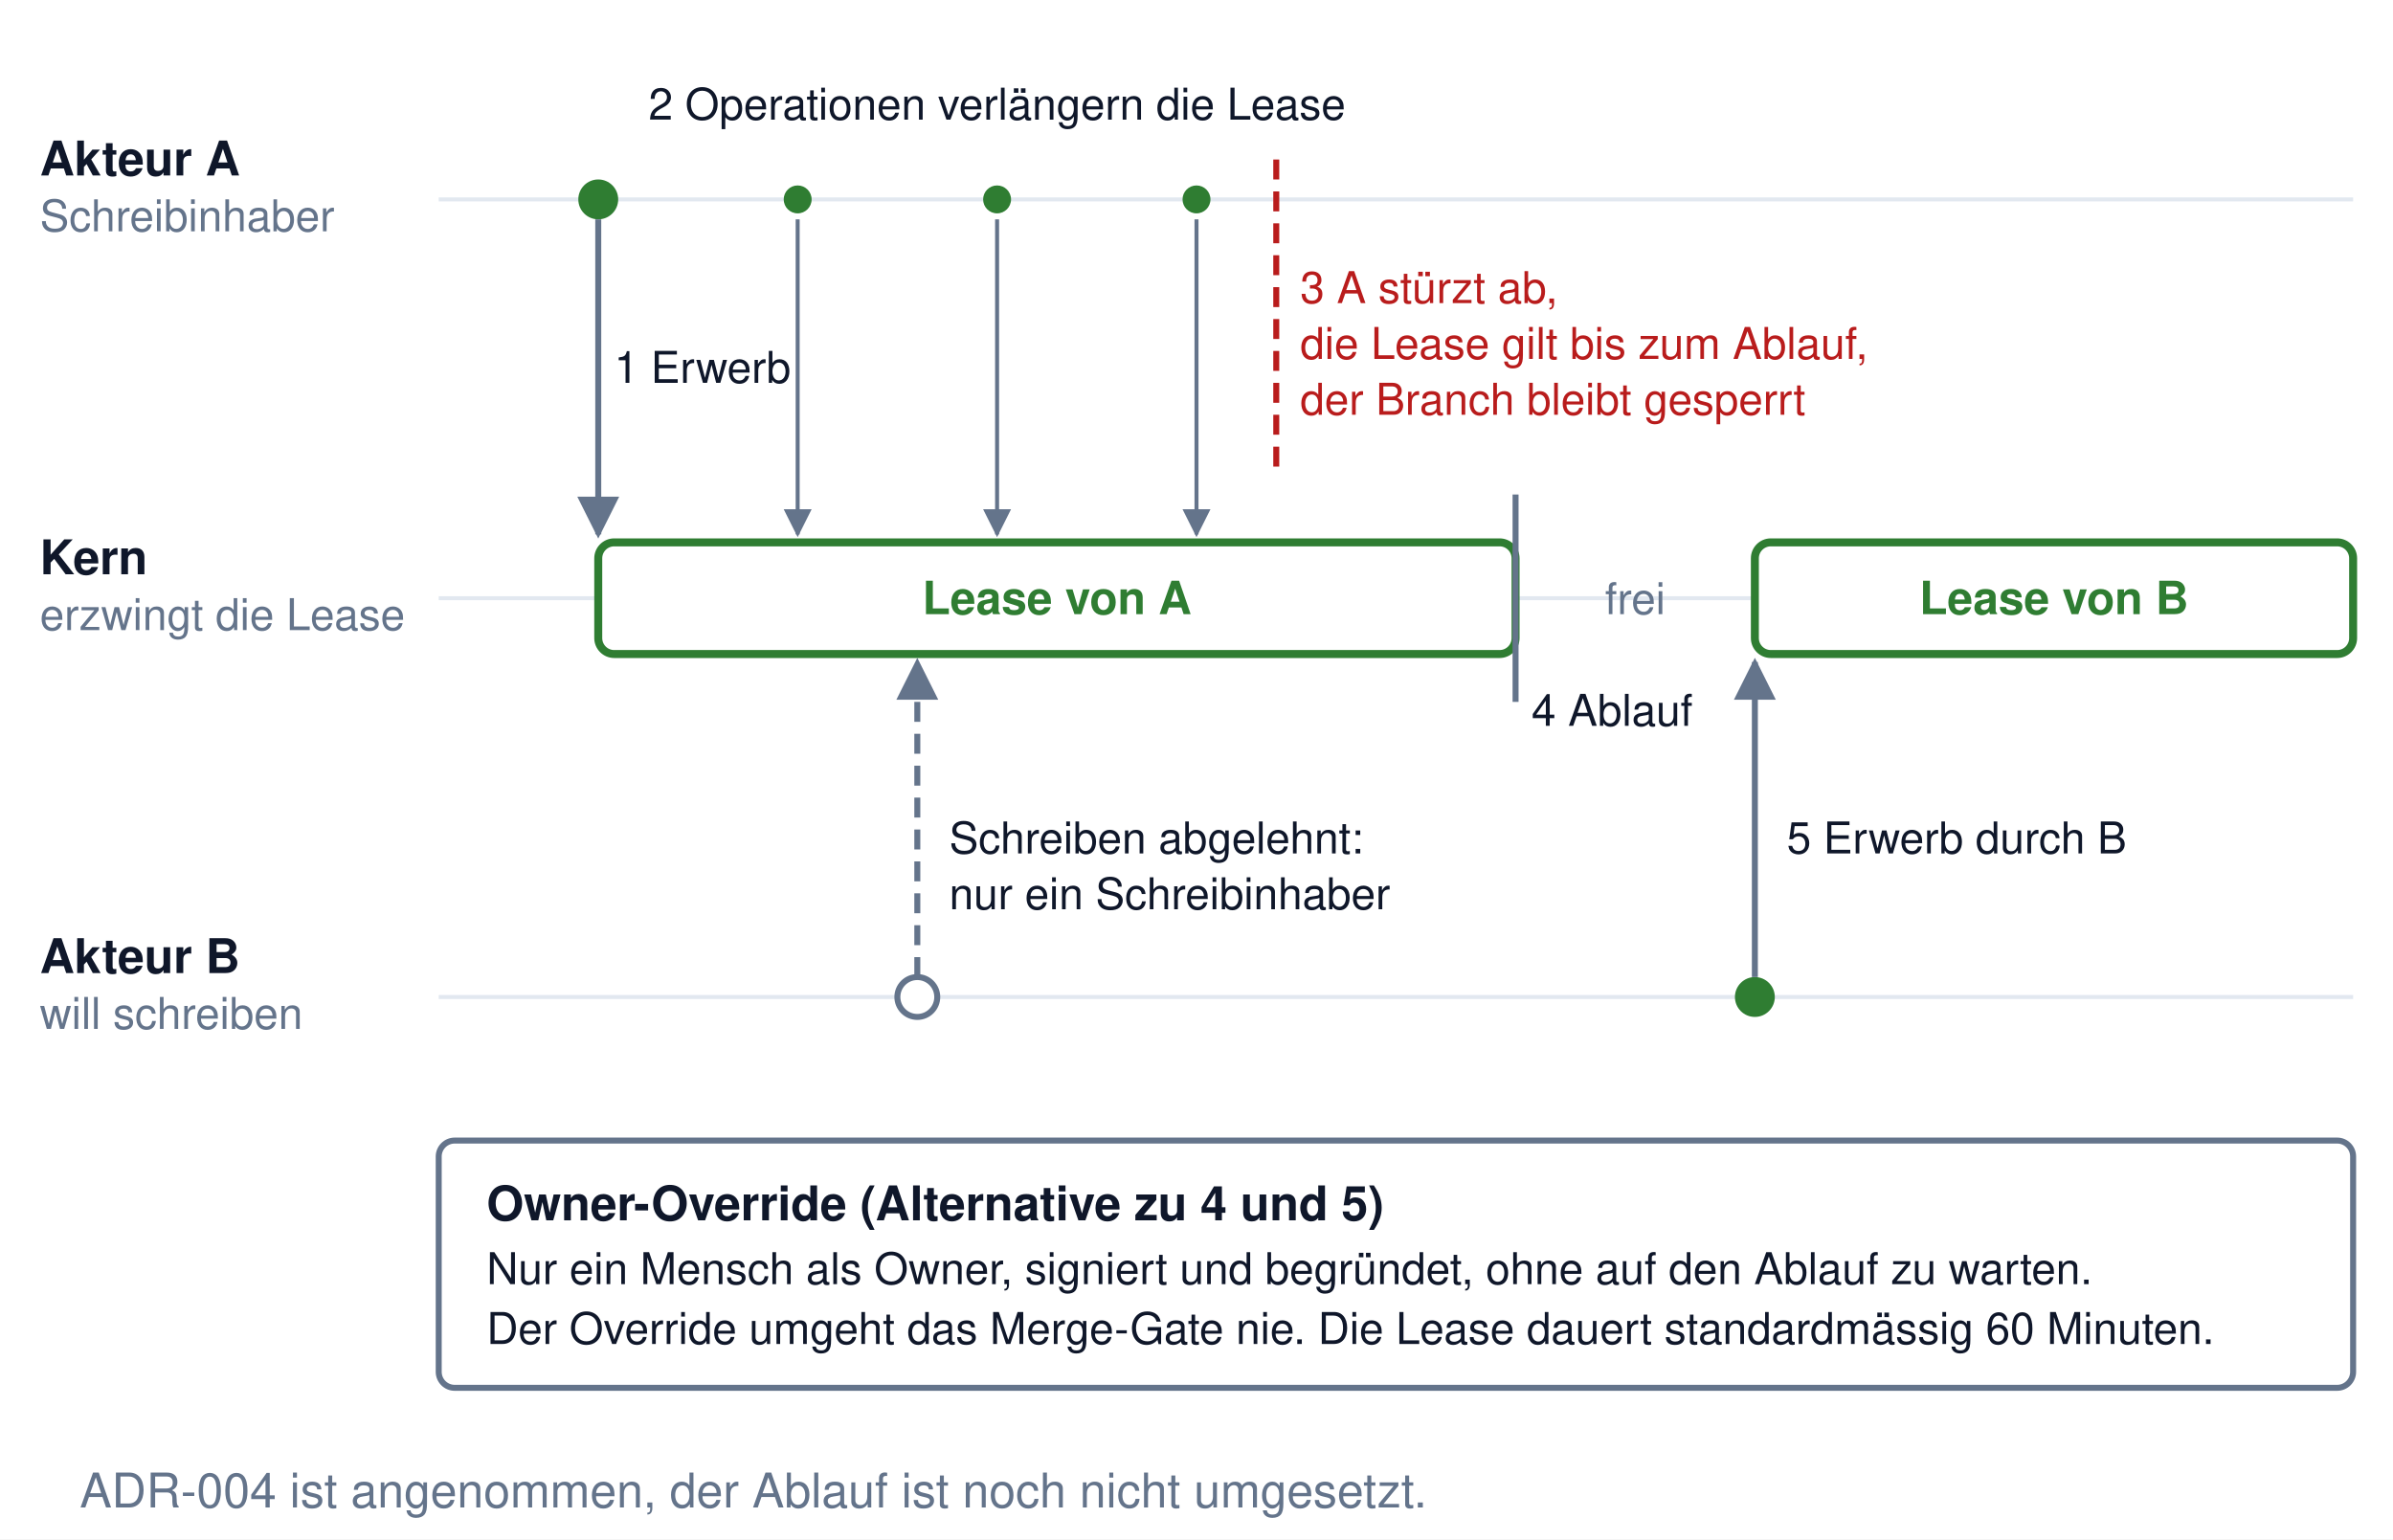
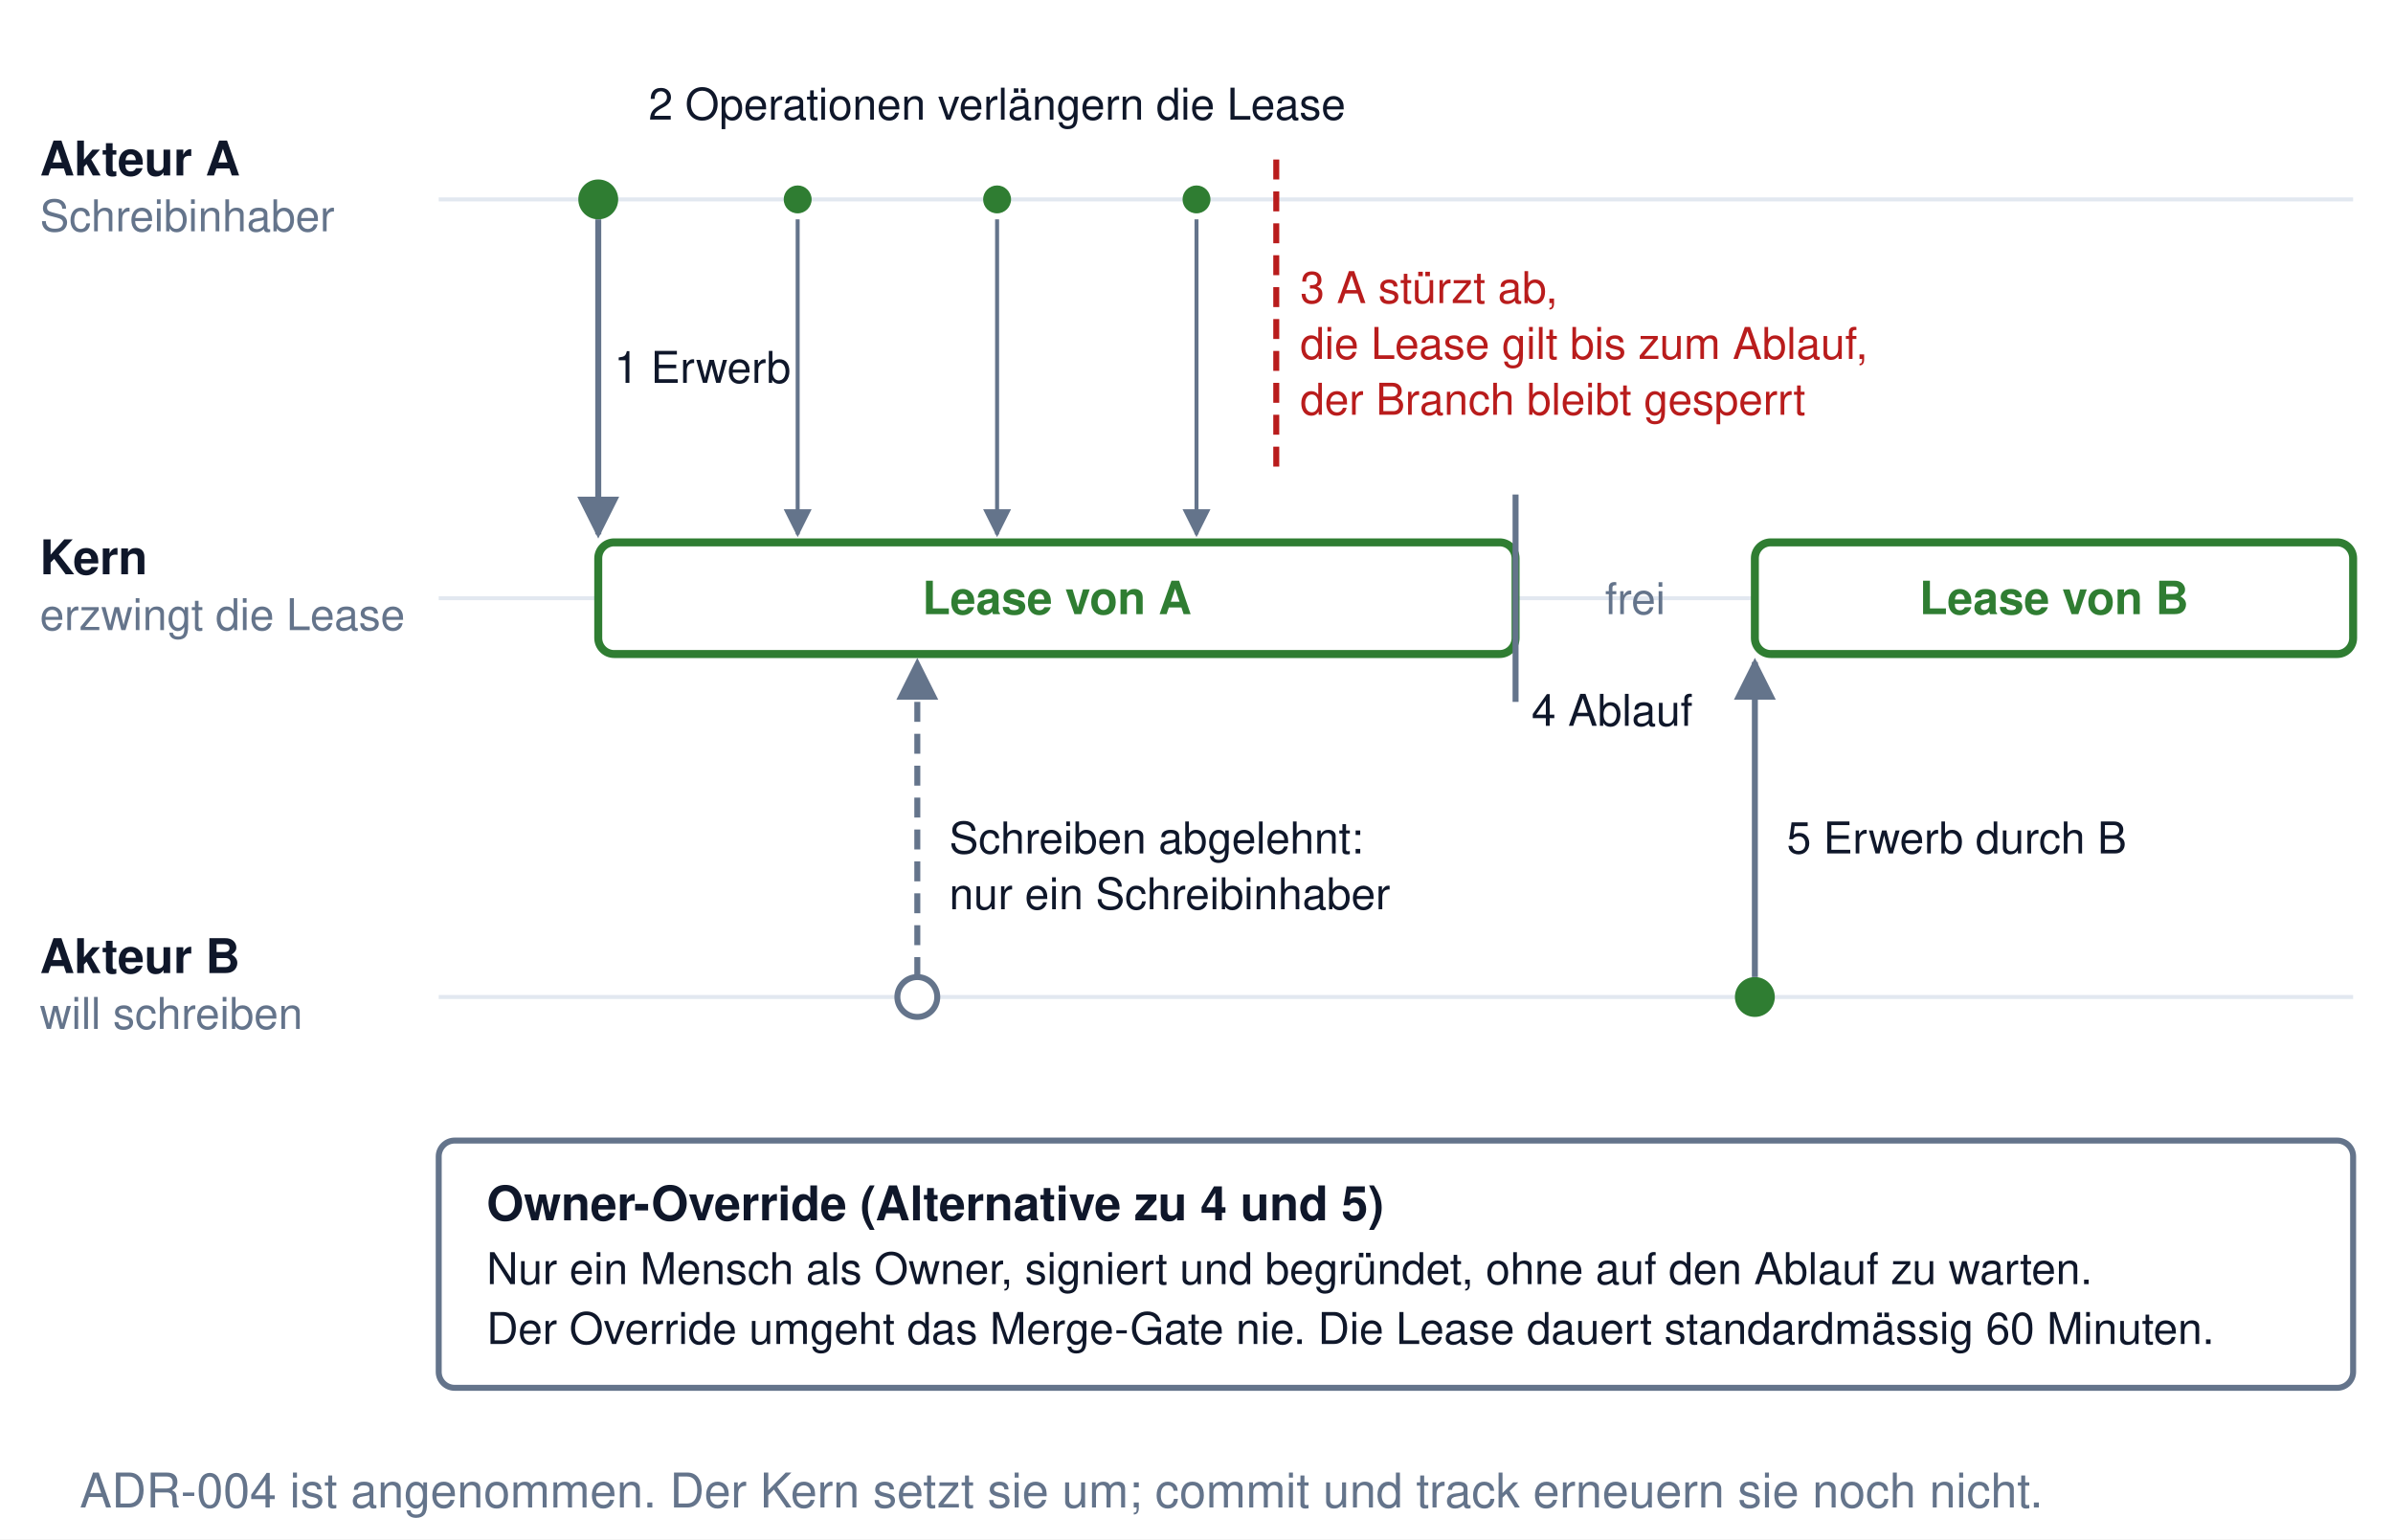
<svg xmlns="http://www.w3.org/2000/svg" viewBox="0 0 600 386" font-family="Helvetica, Arial, sans-serif">
  <defs>
    <marker id="arrow" viewBox="0 0 10 10" refX="9" refY="5" markerWidth="7" markerHeight="7" orient="auto">
      <path d="M0,0 L10,5 L0,10 z" fill="#64748B" />
    </marker>
  </defs>
  <rect x="0" y="0" width="600" height="386" fill="#FFFFFF" />
  <g font-size="12" font-weight="bold" fill="#0F172A">
    <text x="10" y="44">Akteur A</text>
    <text x="10" y="144">Kern</text>
    <text x="10" y="244">Akteur B</text>
  </g>
  <g font-size="11" fill="#64748B">
    <text x="10" y="58">Schreibinhaber</text>
    <text x="10" y="158">erzwingt die Lease</text>
    <text x="10" y="258">will schreiben</text>
  </g>
  <g stroke="#E2E8F0" stroke-width="1">
    <line x1="110" y1="50" x2="590" y2="50" />
    <line x1="110" y1="150" x2="590" y2="150" />
    <line x1="110" y1="250" x2="590" y2="250" />
  </g>
  <rect x="150" y="136" width="230" height="28" rx="4" fill="#FFFFFF" stroke="#2F7D32" stroke-width="2" />
  <text x="265" y="154" text-anchor="middle" font-size="11.5" font-weight="bold" fill="#2F7D32">Lease von A</text>
  <rect x="440" y="136" width="150" height="28" rx="4" fill="#FFFFFF" stroke="#2F7D32" stroke-width="2" />
  <text x="515" y="154" text-anchor="middle" font-size="11.5" font-weight="bold" fill="#2F7D32">Lease von B</text>
  <text x="410" y="154" text-anchor="middle" font-size="11" fill="#64748B">frei</text>
  <circle cx="150" cy="50" r="5" fill="#2F7D32" />
  <line x1="150" y1="55" x2="150" y2="134" stroke="#64748B" stroke-width="1.5" marker-end="url(#arrow)" />
  <text x="154" y="96" font-size="11" fill="#0F172A">1 Erwerb</text>
  <g fill="#2F7D32">
    <circle cx="200" cy="50" r="3.5" />
    <circle cx="250" cy="50" r="3.5" />
    <circle cx="300" cy="50" r="3.5" />
  </g>
  <g stroke="#64748B" stroke-width="1" marker-end="url(#arrow)">
    <line x1="200" y1="55" x2="200" y2="134" />
    <line x1="250" y1="55" x2="250" y2="134" />
    <line x1="300" y1="55" x2="300" y2="134" />
  </g>
  <text x="250" y="30" text-anchor="middle" font-size="11" fill="#0F172A">2 Operationen verlängern die Lease</text>
  <line x1="320" y1="40" x2="320" y2="120" stroke="#B91C1C" stroke-width="1.5" stroke-dasharray="5 3" />
  <text x="326" y="76" font-size="11" fill="#B91C1C">3 A stürzt ab,</text>
  <text x="326" y="90" font-size="11" fill="#B91C1C">die Lease gilt bis zum Ablauf,</text>
  <text x="326" y="104" font-size="11" fill="#B91C1C">der Branch bleibt gesperrt</text>
  <line x1="380" y1="124" x2="380" y2="176" stroke="#64748B" stroke-width="1.5" />
  <text x="384" y="182" font-size="11" fill="#0F172A">4 Ablauf</text>
  <circle cx="230" cy="250" r="5" fill="#FFFFFF" stroke="#64748B" stroke-width="1.5" />
  <line x1="230" y1="245" x2="230" y2="166" stroke="#64748B" stroke-width="1.5" stroke-dasharray="5 3" marker-end="url(#arrow)" />
  <text x="238" y="214" font-size="11" fill="#0F172A">Schreiben abgelehnt:</text>
  <text x="238" y="228" font-size="11" fill="#0F172A">nur ein Schreibinhaber</text>
  <circle cx="440" cy="250" r="5" fill="#2F7D32" />
  <line x1="440" y1="245" x2="440" y2="166" stroke="#64748B" stroke-width="1.5" marker-end="url(#arrow)" />
  <text x="448" y="214" font-size="11" fill="#0F172A">5 Erwerb durch B</text>
  <rect x="110" y="286" width="480" height="62" rx="4" fill="#FFFFFF" stroke="#64748B" stroke-width="1.5" />
  <text x="122" y="306" font-size="12" font-weight="bold" fill="#0F172A">Owner-Override (Alternative zu 4 und 5)</text>
  <text x="122" y="322" font-size="11" fill="#0F172A">Nur ein Mensch als Owner, signiert und begründet, ohne auf den Ablauf zu warten.</text>
  <text x="122" y="337" font-size="11" fill="#0F172A">Der Override umgeht das Merge-Gate nie. Die Lease dauert standardmässig 60 Minuten.</text>
-   <text x="20" y="378" font-size="12" fill="#64748B">ADR-004 ist angenommen, der Ablauf ist noch nicht umgesetzt.</text>
+   <text x="20" y="378" font-size="12" fill="#64748B">ADR-004 ist angenommen. Der Kern setzt sie um; commit und track erneuern sie noch nicht.</text>
</svg>
